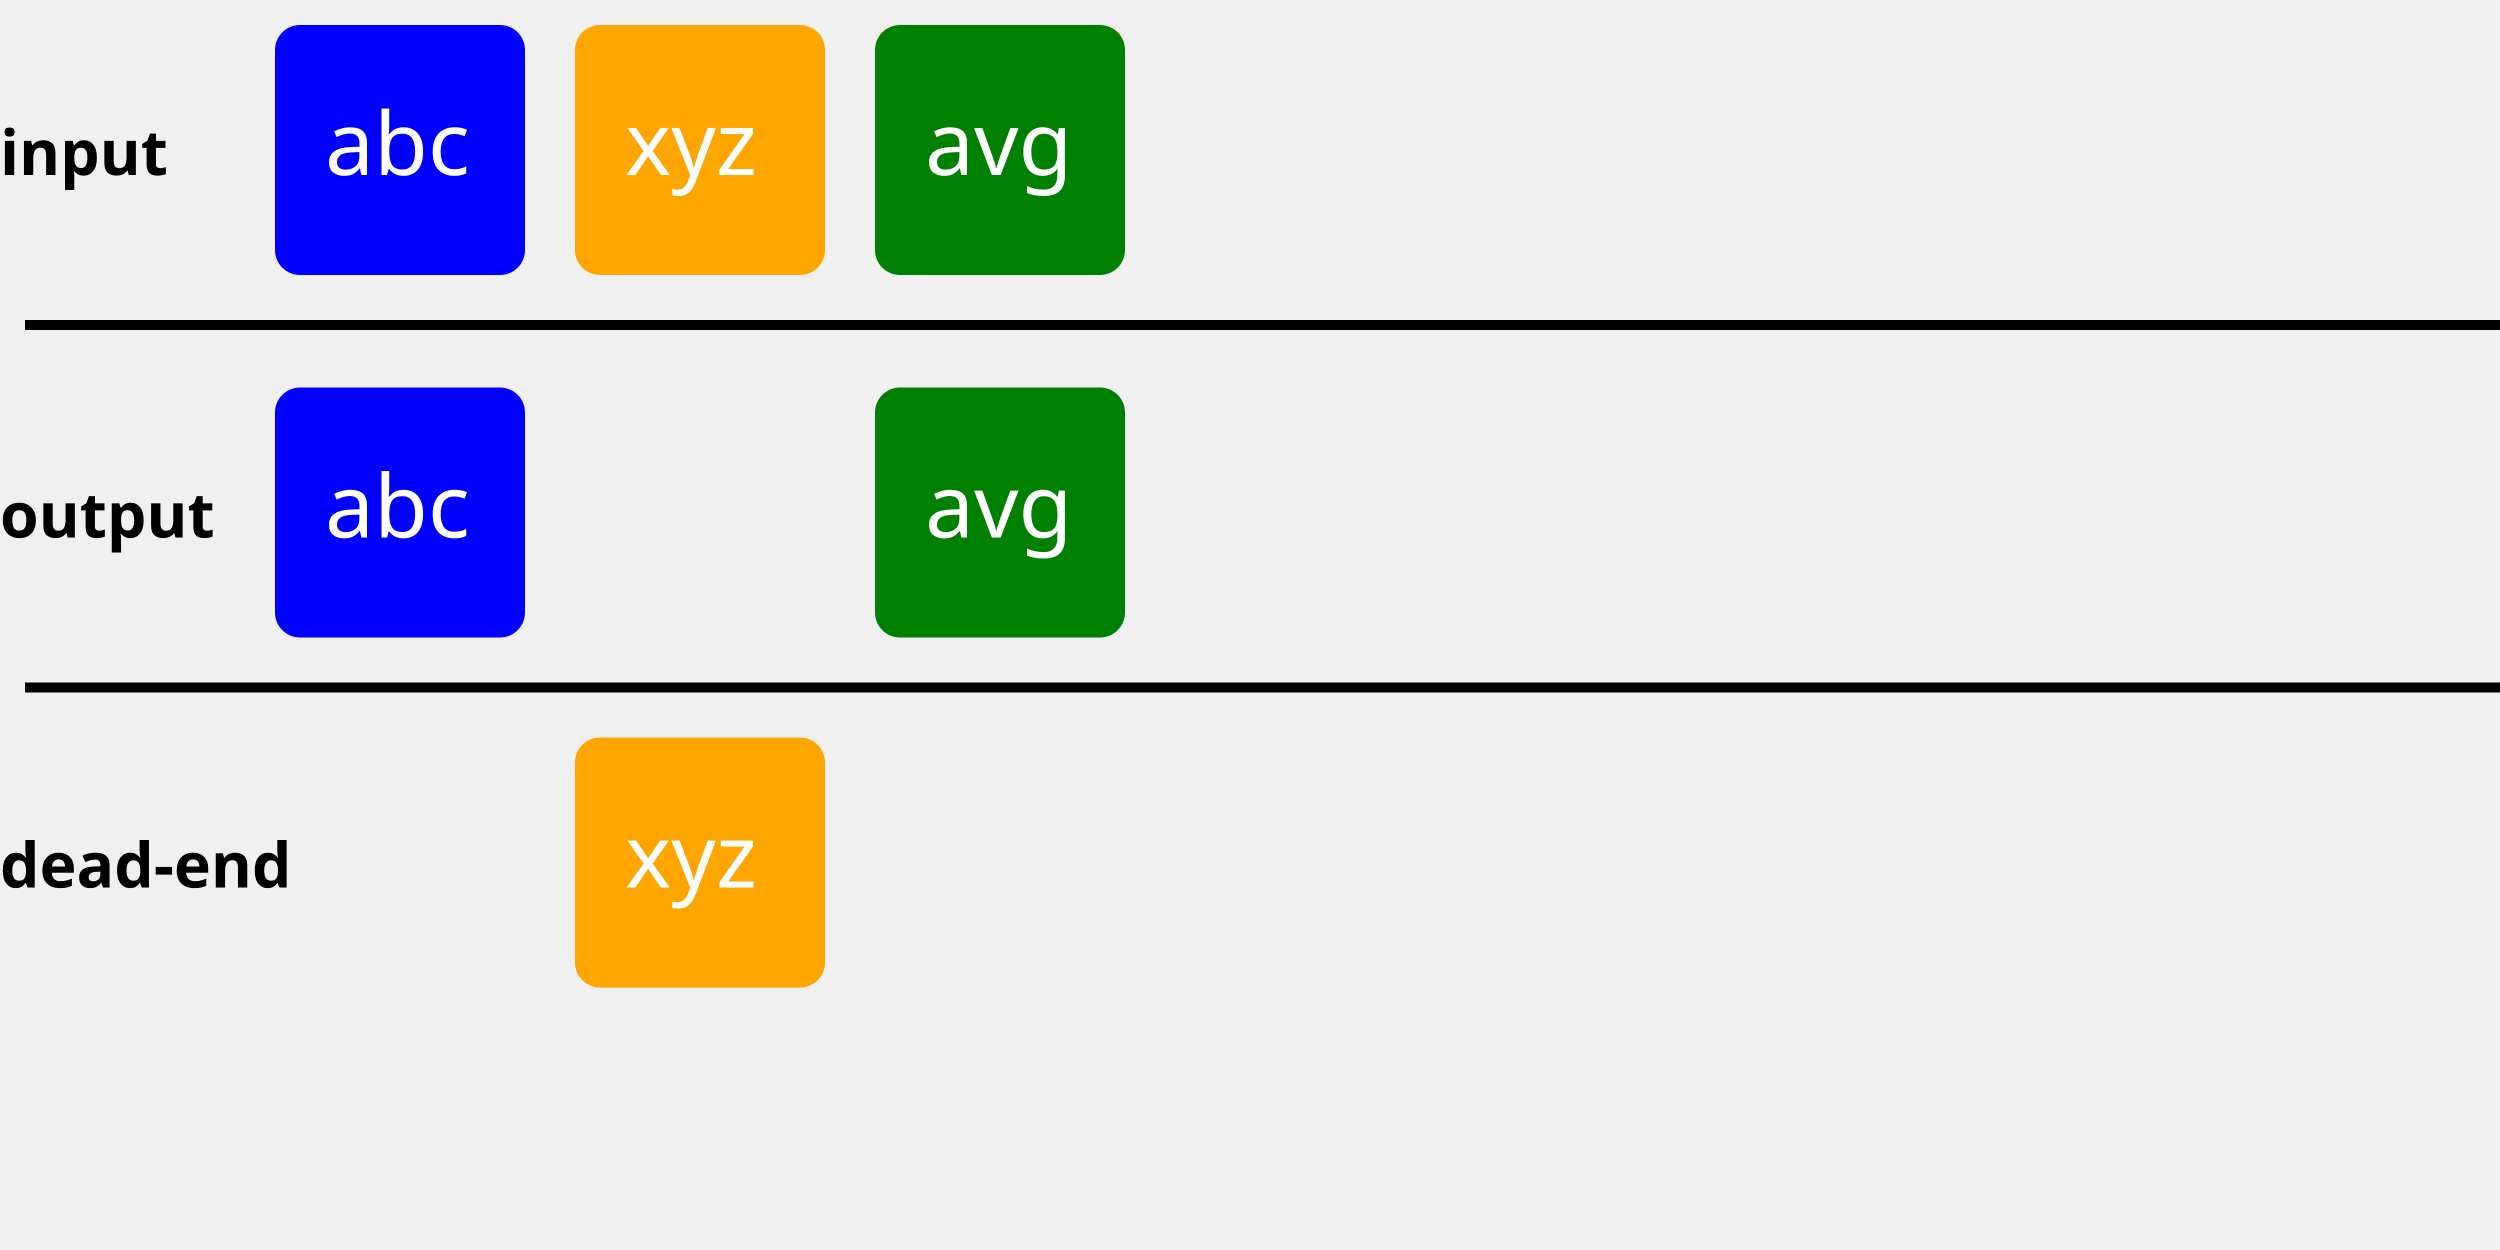
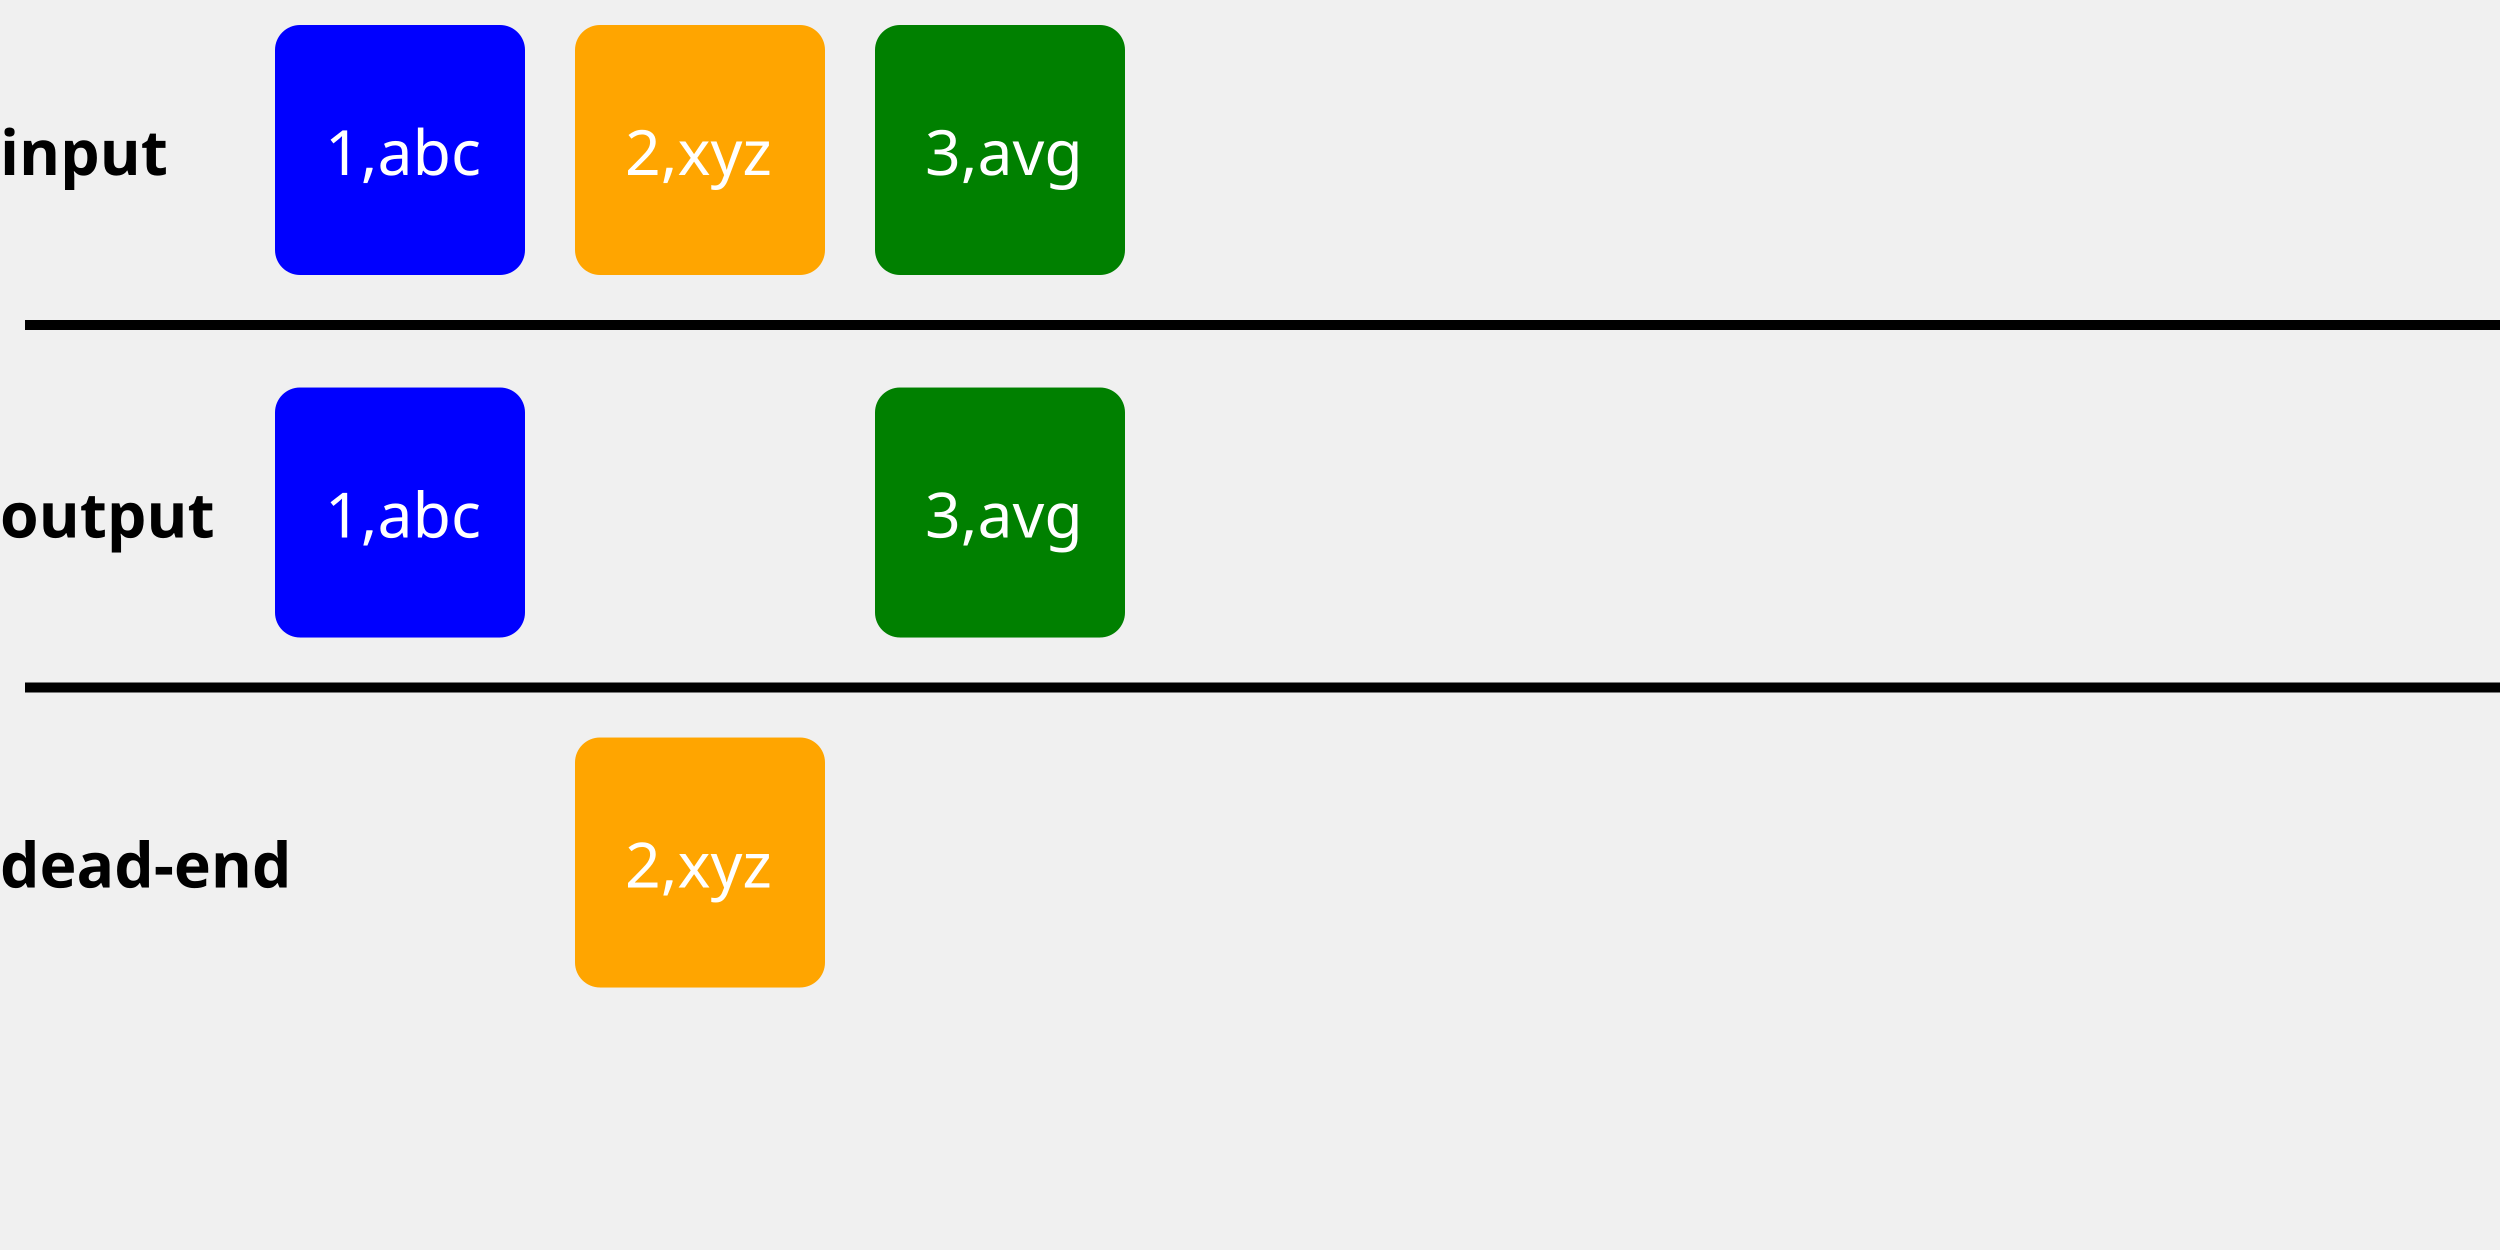
<svg xmlns="http://www.w3.org/2000/svg" width="1000" height="500" version="1.1">
  <text x="0" y="70" font-family="Verdana" font-size="25" font-weight="700" fill="black">input</text>
  <rect x="110" y="10" rx="10" width="100" height="100" fill="blue" stroke-width="5" />
-   <text x="130" y="70" font-family="Verdana" font-size="35" fill="white">abc</text>
+   <text x="130" y="70" font-family="Verdana" font-size="25" fill="white">1,abc</text>
  <rect x="230" y="10" rx="10" width="100" height="100" fill="orange" stroke-width="5" />
-   <text x="250" y="70" font-family="Verdana" font-size="35" fill="white">xyz</text>
+   <text x="250" y="70" font-family="Verdana" font-size="25" fill="white">2,xyz</text>
  <rect x="350" y="10" rx="10" width="100" height="100" fill="green" stroke-width="5" />
-   <text x="370" y="70" font-family="Verdana" font-size="35" fill="white">avg</text>
+   <text x="370" y="70" font-family="Verdana" font-size="25" fill="white">3,avg</text>
  <line x1="10" x2="1000" y1="130" y2="130" stroke="black" stroke-width="4" />
  <g transform="translate(0 145)">
    <text x="0" y="70" font-family="Verdana" font-weight="700" font-size="25" fill="black">output</text>
    <rect x="110" y="10" rx="10" width="100" height="100" fill="blue" stroke-width="5" />
-     <text x="130" y="70" font-family="Verdana" font-size="35" fill="white">abc</text>
+     <text x="130" y="70" font-family="Verdana" font-size="25" fill="white">1,abc</text>
    <rect x="350" y="10" rx="10" width="100" height="100" fill="green" stroke-width="5" />
-     <text x="370" y="70" font-family="Verdana" font-size="35" fill="white">avg</text>
+     <text x="370" y="70" font-family="Verdana" font-size="25" fill="white">3,avg</text>
    <line x1="10" x2="1000" y1="130" y2="130" stroke="black" stroke-width="4" />
  </g>
  <g transform="translate(0 285)">
    <text x="0" y="70" font-family="Verdana" font-weight="700" font-size="25" fill="black">dead-end</text>
    <rect x="230" y="10" rx="10" width="100" height="100" fill="orange" stroke-width="5" />
-     <text x="250" y="70" font-family="Verdana" font-size="35" fill="white">xyz</text>
+     <text x="250" y="70" font-family="Verdana" font-size="25" fill="white">2,xyz</text>
  </g>
</svg>
